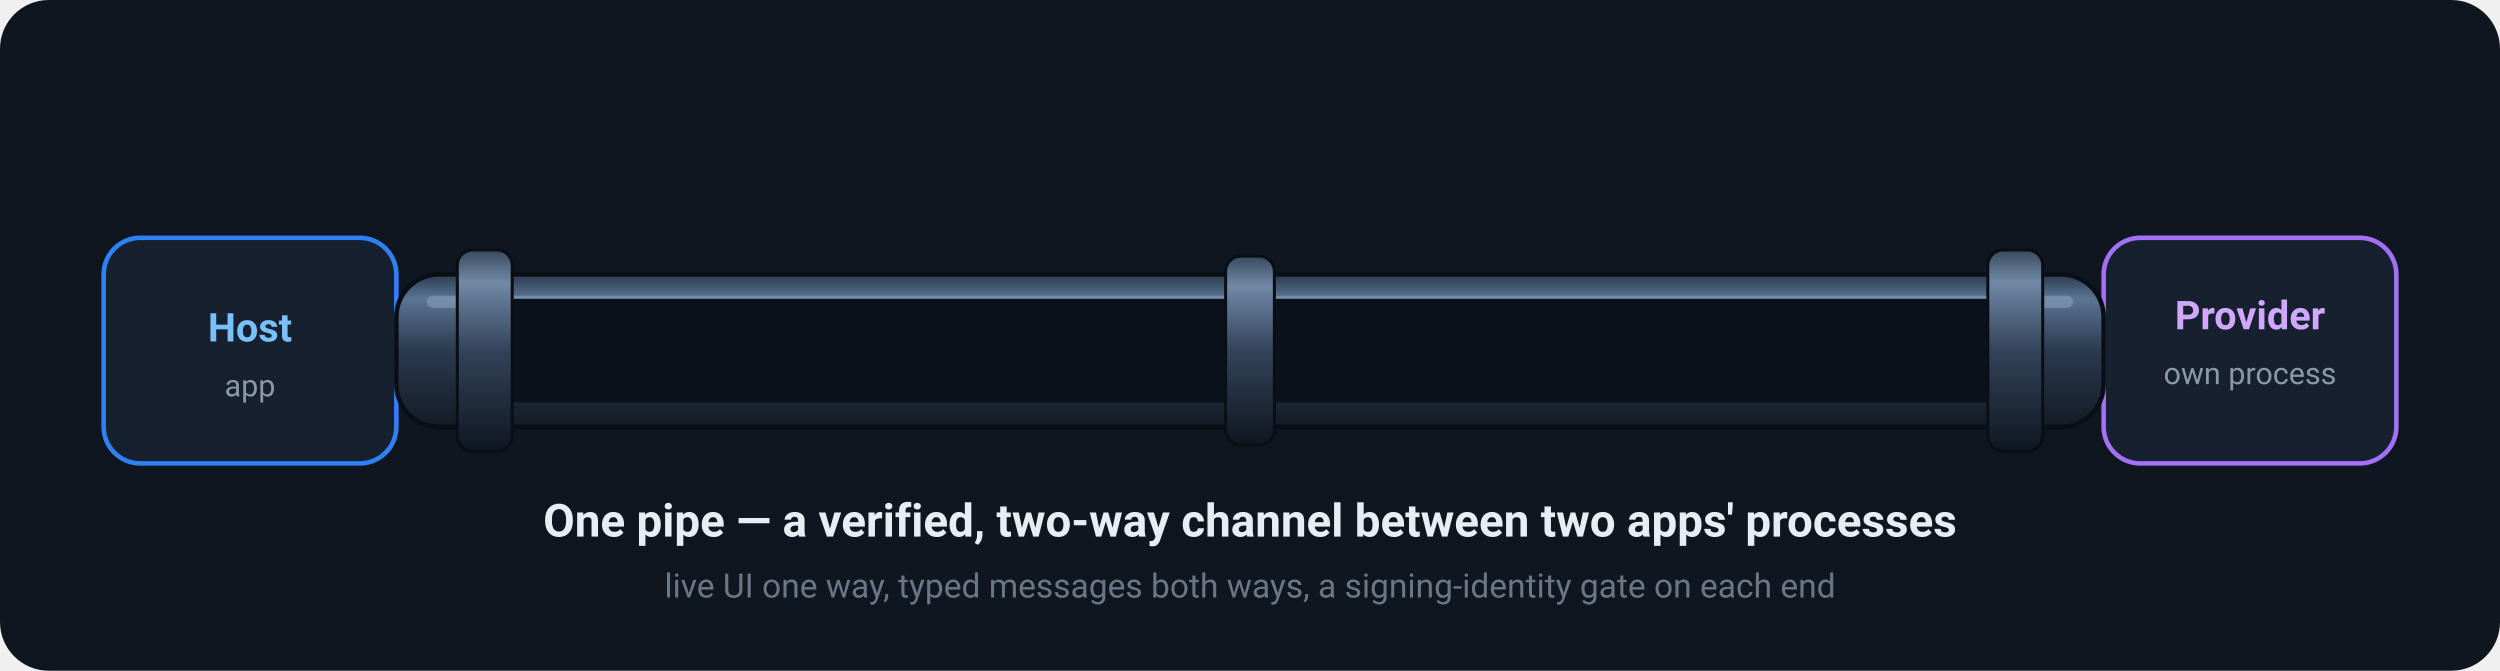
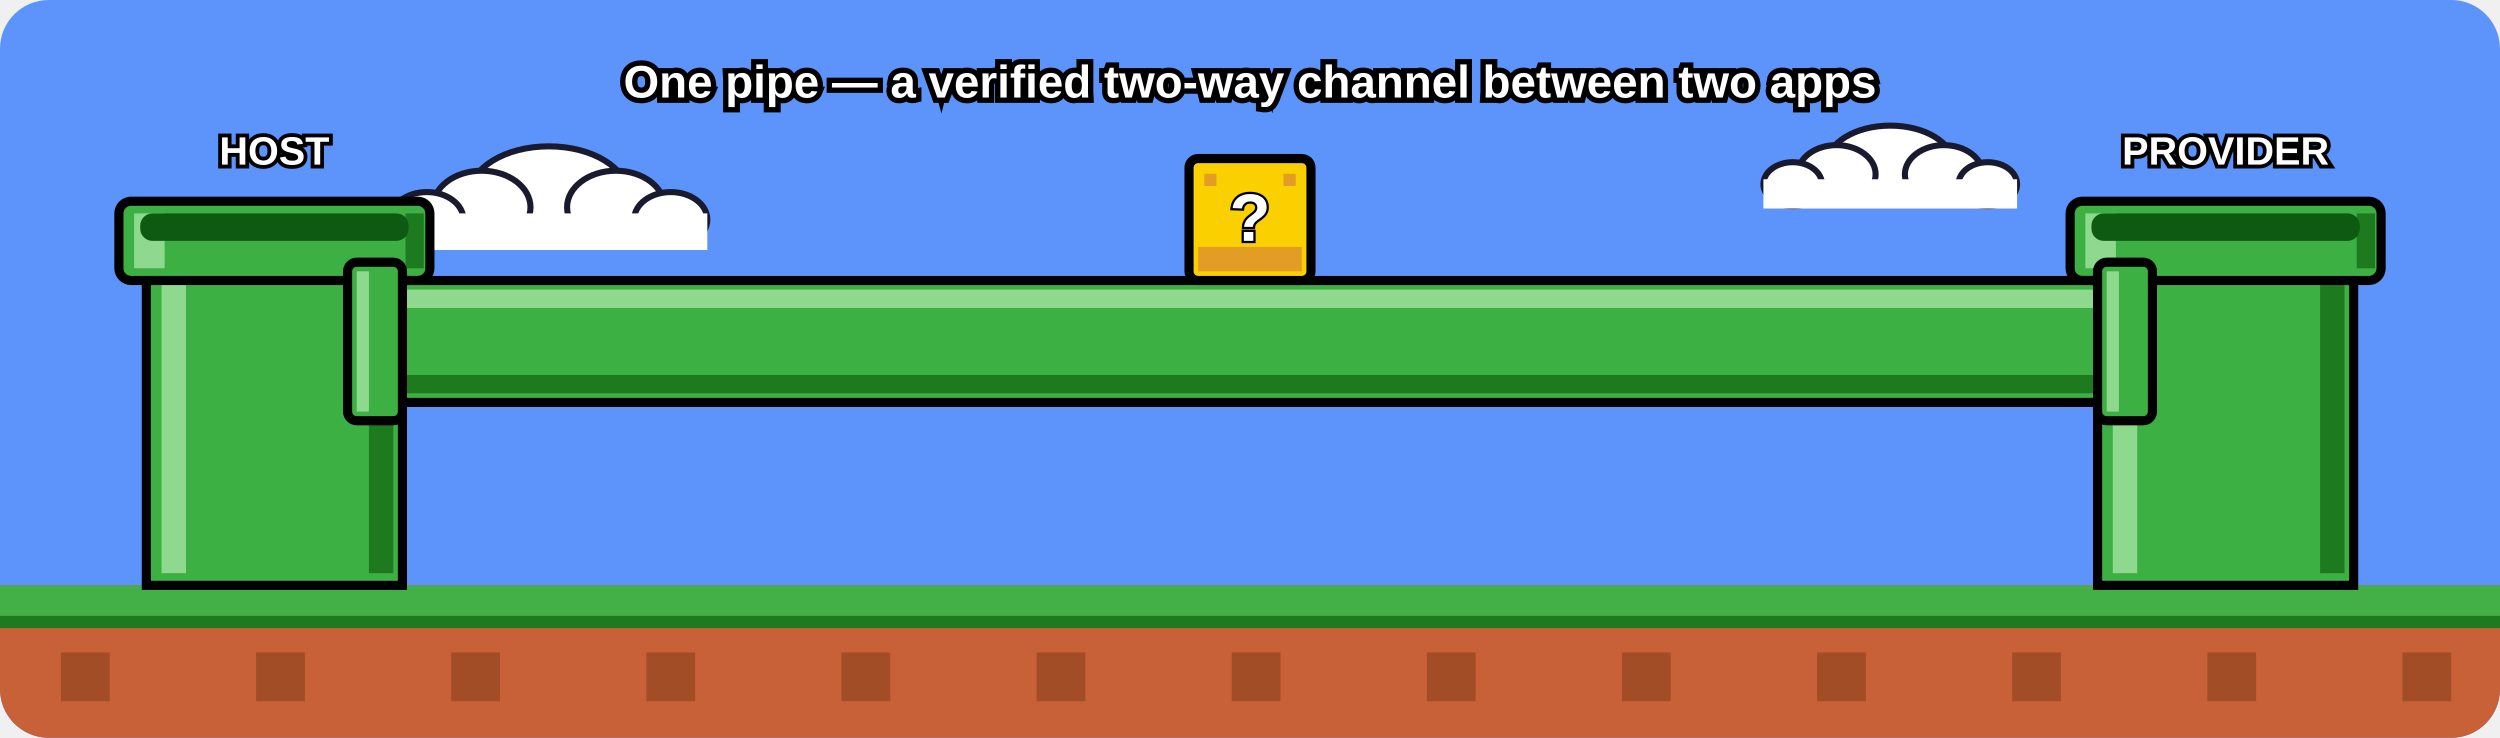
- <svg xmlns="http://www.w3.org/2000/svg" viewBox="0 0 820 220" font-family="ui-sans-serif,system-ui,Segoe UI,Roboto,sans-serif">
+ <svg xmlns="http://www.w3.org/2000/svg" viewBox="0 0 820 242">
  <defs>
-     <linearGradient id="steel" x1="0" y1="0" x2="0" y2="1">
-       <stop offset="0" stop-color="#2b3a4f" />
-       <stop offset="0.16" stop-color="#5b7594" />
-       <stop offset="0.5" stop-color="#2b3a4f" />
-       <stop offset="1" stop-color="#131b26" />
-     </linearGradient>
-     <linearGradient id="flange" x1="0" y1="0" x2="0" y2="1">
-       <stop offset="0" stop-color="#3a4a5e" />
-       <stop offset="0.16" stop-color="#7189a6" />
-       <stop offset="0.5" stop-color="#33435a" />
-       <stop offset="1" stop-color="#0f1620" />
-     </linearGradient>
+     <clipPath id="card">
+       <rect width="820" height="242" rx="16" />
+     </clipPath>
    <clipPath id="bore">
-       <rect x="150" y="98" width="520" height="34" rx="10" />
+       <rect x="138" y="98" width="544" height="28" />
    </clipPath>
  </defs>
-   <rect width="820" height="220" rx="16" fill="#0f1620" />
-   <rect x="34" y="78" width="96" height="74" rx="12" fill="#16202e" stroke="#2f81f7" stroke-width="1.5" />
-   <text x="82" y="112" text-anchor="middle" fill="#79c0ff" font-size="13" font-weight="700">Host</text>
-   <text x="82" y="130" text-anchor="middle" fill="#8b98a5" font-size="10">app</text>
-   <rect x="690" y="78" width="96" height="74" rx="12" fill="#16202e" stroke="#a371f7" stroke-width="1.5" />
-   <text x="738" y="108" text-anchor="middle" fill="#d2a8ff" font-size="13" font-weight="700">Provider</text>
-   <text x="738" y="126" text-anchor="middle" fill="#8b98a5" font-size="10">own process</text>
-   <rect x="130" y="90" width="560" height="50" rx="14" fill="url(#steel)" stroke="#0a0f16" stroke-width="1.5" />
-   <rect x="140" y="97" width="540" height="4" rx="2" fill="#8fa8c4" opacity="0.5" />
-   <rect x="150" y="98" width="520" height="34" rx="10" fill="#0b121c" />
-   <rect x="150" y="82" width="18" height="66" rx="5" fill="url(#flange)" stroke="#0a0f16" />
-   <rect x="652" y="82" width="18" height="66" rx="5" fill="url(#flange)" stroke="#0a0f16" />
-   <rect x="402" y="84" width="16" height="62" rx="5" fill="url(#flange)" stroke="#0a0f16" />
-   <g clip-path="url(#bore)">
-     <g fill="#79c0ff">
-       <circle cx="0" cy="115" r="6">
-         <animate attributeName="cx" values="150;670" dur="2.4s" repeatCount="indefinite" />
-       </circle>
-       <circle cx="0" cy="115" r="6">
-         <animate attributeName="cx" values="150;670" dur="2.4s" begin="0.8s" repeatCount="indefinite" />
-       </circle>
-       <circle cx="0" cy="115" r="6">
-         <animate attributeName="cx" values="150;670" dur="2.4s" begin="1.6s" repeatCount="indefinite" />
-       </circle>
+   <g clip-path="url(#card)">
+     <rect width="820" height="242" rx="16" fill="#5C94FC" />
+     <g>
+       <ellipse cx="180.0" cy="64.0" rx="26.0" ry="16.0" fill="#FFFFFF" stroke="#1a1a2e" stroke-width="2" />
+       <ellipse cx="158.0" cy="68.0" rx="16.0" ry="12.0" fill="#FFFFFF" stroke="#1a1a2e" stroke-width="2" />
+       <ellipse cx="202.0" cy="68.0" rx="16.0" ry="12.0" fill="#FFFFFF" stroke="#1a1a2e" stroke-width="2" />
+       <ellipse cx="140.0" cy="72.0" rx="12.0" ry="9.0" fill="#FFFFFF" stroke="#1a1a2e" stroke-width="2" />
+       <ellipse cx="220.0" cy="72.0" rx="12.0" ry="9.0" fill="#FFFFFF" stroke="#1a1a2e" stroke-width="2" />
+       <rect x="128.0" y="70.0" width="104.0" height="12.0" fill="#FFFFFF" />
    </g>
-     <g fill="#d2a8ff">
-       <circle cx="0" cy="115" r="5">
-         <animate attributeName="cx" values="670;150" dur="2.9s" begin="0.4s" repeatCount="indefinite" />
-       </circle>
-       <circle cx="0" cy="115" r="5">
-         <animate attributeName="cx" values="670;150" dur="2.9s" begin="1.9s" repeatCount="indefinite" />
-       </circle>
+     <g>
+       <ellipse cx="620.0" cy="54.0" rx="20.8" ry="12.8" fill="#FFFFFF" stroke="#1a1a2e" stroke-width="2" />
+       <ellipse cx="602.4" cy="57.2" rx="12.8" ry="9.6" fill="#FFFFFF" stroke="#1a1a2e" stroke-width="2" />
+       <ellipse cx="637.6" cy="57.2" rx="12.8" ry="9.6" fill="#FFFFFF" stroke="#1a1a2e" stroke-width="2" />
+       <ellipse cx="588.0" cy="60.4" rx="9.6" ry="7.2" fill="#FFFFFF" stroke="#1a1a2e" stroke-width="2" />
+       <ellipse cx="652.0" cy="60.4" rx="9.6" ry="7.2" fill="#FFFFFF" stroke="#1a1a2e" stroke-width="2" />
+       <rect x="578.4" y="58.8" width="83.2" height="9.6" fill="#FFFFFF" />
    </g>
+     <rect x="0" y="192" width="820" height="50" fill="#C86038" />
+     <rect x="0" y="192" width="820" height="10" fill="#43B047" />
+     <rect x="0" y="202" width="820" height="4" fill="#1E7A1E" />
+     <rect x="20" y="214" width="16" height="16" fill="#7C3A12" opacity="0.5" />
+     <rect x="84" y="214" width="16" height="16" fill="#7C3A12" opacity="0.5" />
+     <rect x="148" y="214" width="16" height="16" fill="#7C3A12" opacity="0.5" />
+     <rect x="212" y="214" width="16" height="16" fill="#7C3A12" opacity="0.5" />
+     <rect x="276" y="214" width="16" height="16" fill="#7C3A12" opacity="0.5" />
+     <rect x="340" y="214" width="16" height="16" fill="#7C3A12" opacity="0.5" />
+     <rect x="404" y="214" width="16" height="16" fill="#7C3A12" opacity="0.5" />
+     <rect x="468" y="214" width="16" height="16" fill="#7C3A12" opacity="0.5" />
+     <rect x="532" y="214" width="16" height="16" fill="#7C3A12" opacity="0.5" />
+     <rect x="596" y="214" width="16" height="16" fill="#7C3A12" opacity="0.5" />
+     <rect x="660" y="214" width="16" height="16" fill="#7C3A12" opacity="0.5" />
+     <rect x="724" y="214" width="16" height="16" fill="#7C3A12" opacity="0.5" />
+     <rect x="788" y="214" width="16" height="16" fill="#7C3A12" opacity="0.5" />
+     <g>
+       <rect x="48" y="90" width="84" height="102" fill="#3CB043" stroke="#000000" stroke-width="3" />
+       <rect x="53" y="92" width="8" height="96" fill="#8FD98F" />
+       <rect x="121" y="92" width="8" height="96" fill="#1E7A1E" />
+       <rect x="39" y="66" width="102" height="26" rx="4" fill="#3CB043" stroke="#000000" stroke-width="3" />
+       <rect x="44" y="70" width="10" height="18" fill="#8FD98F" />
+       <rect x="133" y="70" width="6" height="18" fill="#1E7A1E" />
+       <rect x="46" y="70" width="88" height="9" rx="4" fill="#0E5A12" />
+     </g>
+     <g>
+       <rect x="688" y="90" width="84" height="102" fill="#3CB043" stroke="#000000" stroke-width="3" />
+       <rect x="693" y="92" width="8" height="96" fill="#8FD98F" />
+       <rect x="761" y="92" width="8" height="96" fill="#1E7A1E" />
+       <rect x="679" y="66" width="102" height="26" rx="4" fill="#3CB043" stroke="#000000" stroke-width="3" />
+       <rect x="684" y="70" width="10" height="18" fill="#8FD98F" />
+       <rect x="773" y="70" width="6" height="18" fill="#1E7A1E" />
+       <rect x="686" y="70" width="88" height="9" rx="4" fill="#0E5A12" />
+     </g>
+     <g>
+       <rect x="120" y="92" width="580" height="40" fill="#3CB043" stroke="#000000" stroke-width="3" />
+       <rect x="120" y="95" width="580" height="6" fill="#8FD98F" />
+       <rect x="120" y="123" width="580" height="6" fill="#1E7A1E" />
+       <rect x="114" y="86.0" width="18" height="52" rx="3" fill="#3CB043" stroke="#000000" stroke-width="3" />
+       <rect x="117" y="89.0" width="4" height="46" fill="#8FD98F" />
+       <rect x="688" y="86.0" width="18" height="52" rx="3" fill="#3CB043" stroke="#000000" stroke-width="3" />
+       <rect x="691" y="89.0" width="4" height="46" fill="#8FD98F" />
+     </g>
+     <text x="90" y="54" text-anchor="middle" font-family="Arial,sans-serif" font-size="13" font-weight="700" fill="#FFFFFF" stroke="#000000" stroke-width="2.5" paint-order="stroke">HOST</text>
+     <text x="730" y="54" text-anchor="middle" font-family="Arial,sans-serif" font-size="13" font-weight="700" fill="#FFFFFF" stroke="#000000" stroke-width="2.5" paint-order="stroke">PROVIDER</text>
+     <g>
+       <animateTransform attributeName="transform" type="translate" values="0,0;0,-10;0,0" dur="0.5s" begin="0s" repeatCount="indefinite" />
+       <rect x="390" y="52" width="40" height="40" rx="3" fill="#FBD000" stroke="#000000" stroke-width="3" />
+       <rect x="393" y="81" width="34" height="8" fill="#E39D25" />
+       <rect x="395" y="57" width="4" height="4" fill="#E39D25" />
+       <rect x="421" y="57" width="4" height="4" fill="#E39D25" />
+       <rect x="395" y="83" width="4" height="4" fill="#E39D25" />
+       <rect x="421" y="83" width="4" height="4" fill="#E39D25" />
+       <text x="410.0" y="79.0" text-anchor="middle" font-family="Arial Black,Arial,sans-serif" font-size="22.0" font-weight="900" fill="#FFFFFF" stroke="#000000" stroke-width="1.5" paint-order="stroke">?</text>
+     </g>
+     <g clip-path="url(#bore)">
+       <g>
+         <animateTransform attributeName="transform" type="translate" values="140,0;668,0" dur="2.4s" begin="0s" repeatCount="indefinite" />
+         <g>
+           <ellipse cx="0" cy="112" rx="12" ry="12" fill="#FBD000" stroke="#000000" stroke-width="2.5">
+             <animate attributeName="rx" values="12;12;3;12;12" dur="0.7s" begin="0s" repeatCount="indefinite" />
+           </ellipse>
+           <ellipse cx="0" cy="112" rx="7" ry="9" fill="none" stroke="#E39D25" stroke-width="2">
+             <animate attributeName="rx" values="7;7;1;7;7" dur="0.7s" begin="0s" repeatCount="indefinite" />
+           </ellipse>
+         </g>
+       </g>
+       <g>
+         <animateTransform attributeName="transform" type="translate" values="140,0;668,0" dur="2.4s" begin="-0.8s" repeatCount="indefinite" />
+         <g>
+           <ellipse cx="0" cy="112" rx="12" ry="12" fill="#FBD000" stroke="#000000" stroke-width="2.5">
+             <animate attributeName="rx" values="12;12;3;12;12" dur="0.7s" begin="-0.8s" repeatCount="indefinite" />
+           </ellipse>
+           <ellipse cx="0" cy="112" rx="7" ry="9" fill="none" stroke="#E39D25" stroke-width="2">
+             <animate attributeName="rx" values="7;7;1;7;7" dur="0.7s" begin="-0.8s" repeatCount="indefinite" />
+           </ellipse>
+         </g>
+       </g>
+       <g>
+         <animateTransform attributeName="transform" type="translate" values="140,0;668,0" dur="2.4s" begin="-1.6s" repeatCount="indefinite" />
+         <g>
+           <ellipse cx="0" cy="112" rx="12" ry="12" fill="#FBD000" stroke="#000000" stroke-width="2.5">
+             <animate attributeName="rx" values="12;12;3;12;12" dur="0.7s" begin="-1.6s" repeatCount="indefinite" />
+           </ellipse>
+           <ellipse cx="0" cy="112" rx="7" ry="9" fill="none" stroke="#E39D25" stroke-width="2">
+             <animate attributeName="rx" values="7;7;1;7;7" dur="0.7s" begin="-1.6s" repeatCount="indefinite" />
+           </ellipse>
+         </g>
+       </g>
+       <g>
+         <animateTransform attributeName="transform" type="translate" values="668,0;140,0" dur="3.2s" begin="-1.4s" repeatCount="indefinite" />
+         <g>
+           <animateTransform attributeName="transform" type="translate" values="0,0;0,-6;0,0" dur="1.4s" begin="-1.4s" repeatCount="indefinite" />
+           <path d="M-14.4,103 a14.4,12.96 0 0 1 28.8,0 z" fill="#E52521" stroke="#000000" stroke-width="2.5" />
+           <circle cx="-6.48" cy="98.68" r="2.88" fill="#FFFFFF" />
+           <circle cx="6.48" cy="98.68" r="2.88" fill="#FFFFFF" />
+           <circle cx="0" cy="95.08" r="2.16" fill="#FFFFFF" />
+           <rect x="-9.36" y="103" width="18.72" height="11.52" rx="2.88" fill="#F7D9B0" stroke="#000000" stroke-width="2.5" />
+           <rect x="-4.32" y="105.88" width="2.16" height="5.04" fill="#000000" />
+           <rect x="2.16" y="105.88" width="2.16" height="5.04" fill="#000000" />
+         </g>
+       </g>
+     </g>
+     <text x="410" y="32" text-anchor="middle" font-family="Arial Black,Arial,sans-serif" font-size="15" font-weight="900" fill="#FFFFFF" stroke="#000000" stroke-width="3.5" paint-order="stroke">One pipe — a verified two-way channel between two apps</text>
  </g>
-   <text x="410" y="176" text-anchor="middle" fill="#e6edf3" font-size="15" font-weight="700">One pipe — a verified, two-way channel between two apps' processes</text>
-   <text x="410" y="196" text-anchor="middle" fill="#6b7684" font-size="11">live UI one way, typed messages both ways, a signing-identity gate on each end</text>
</svg>
